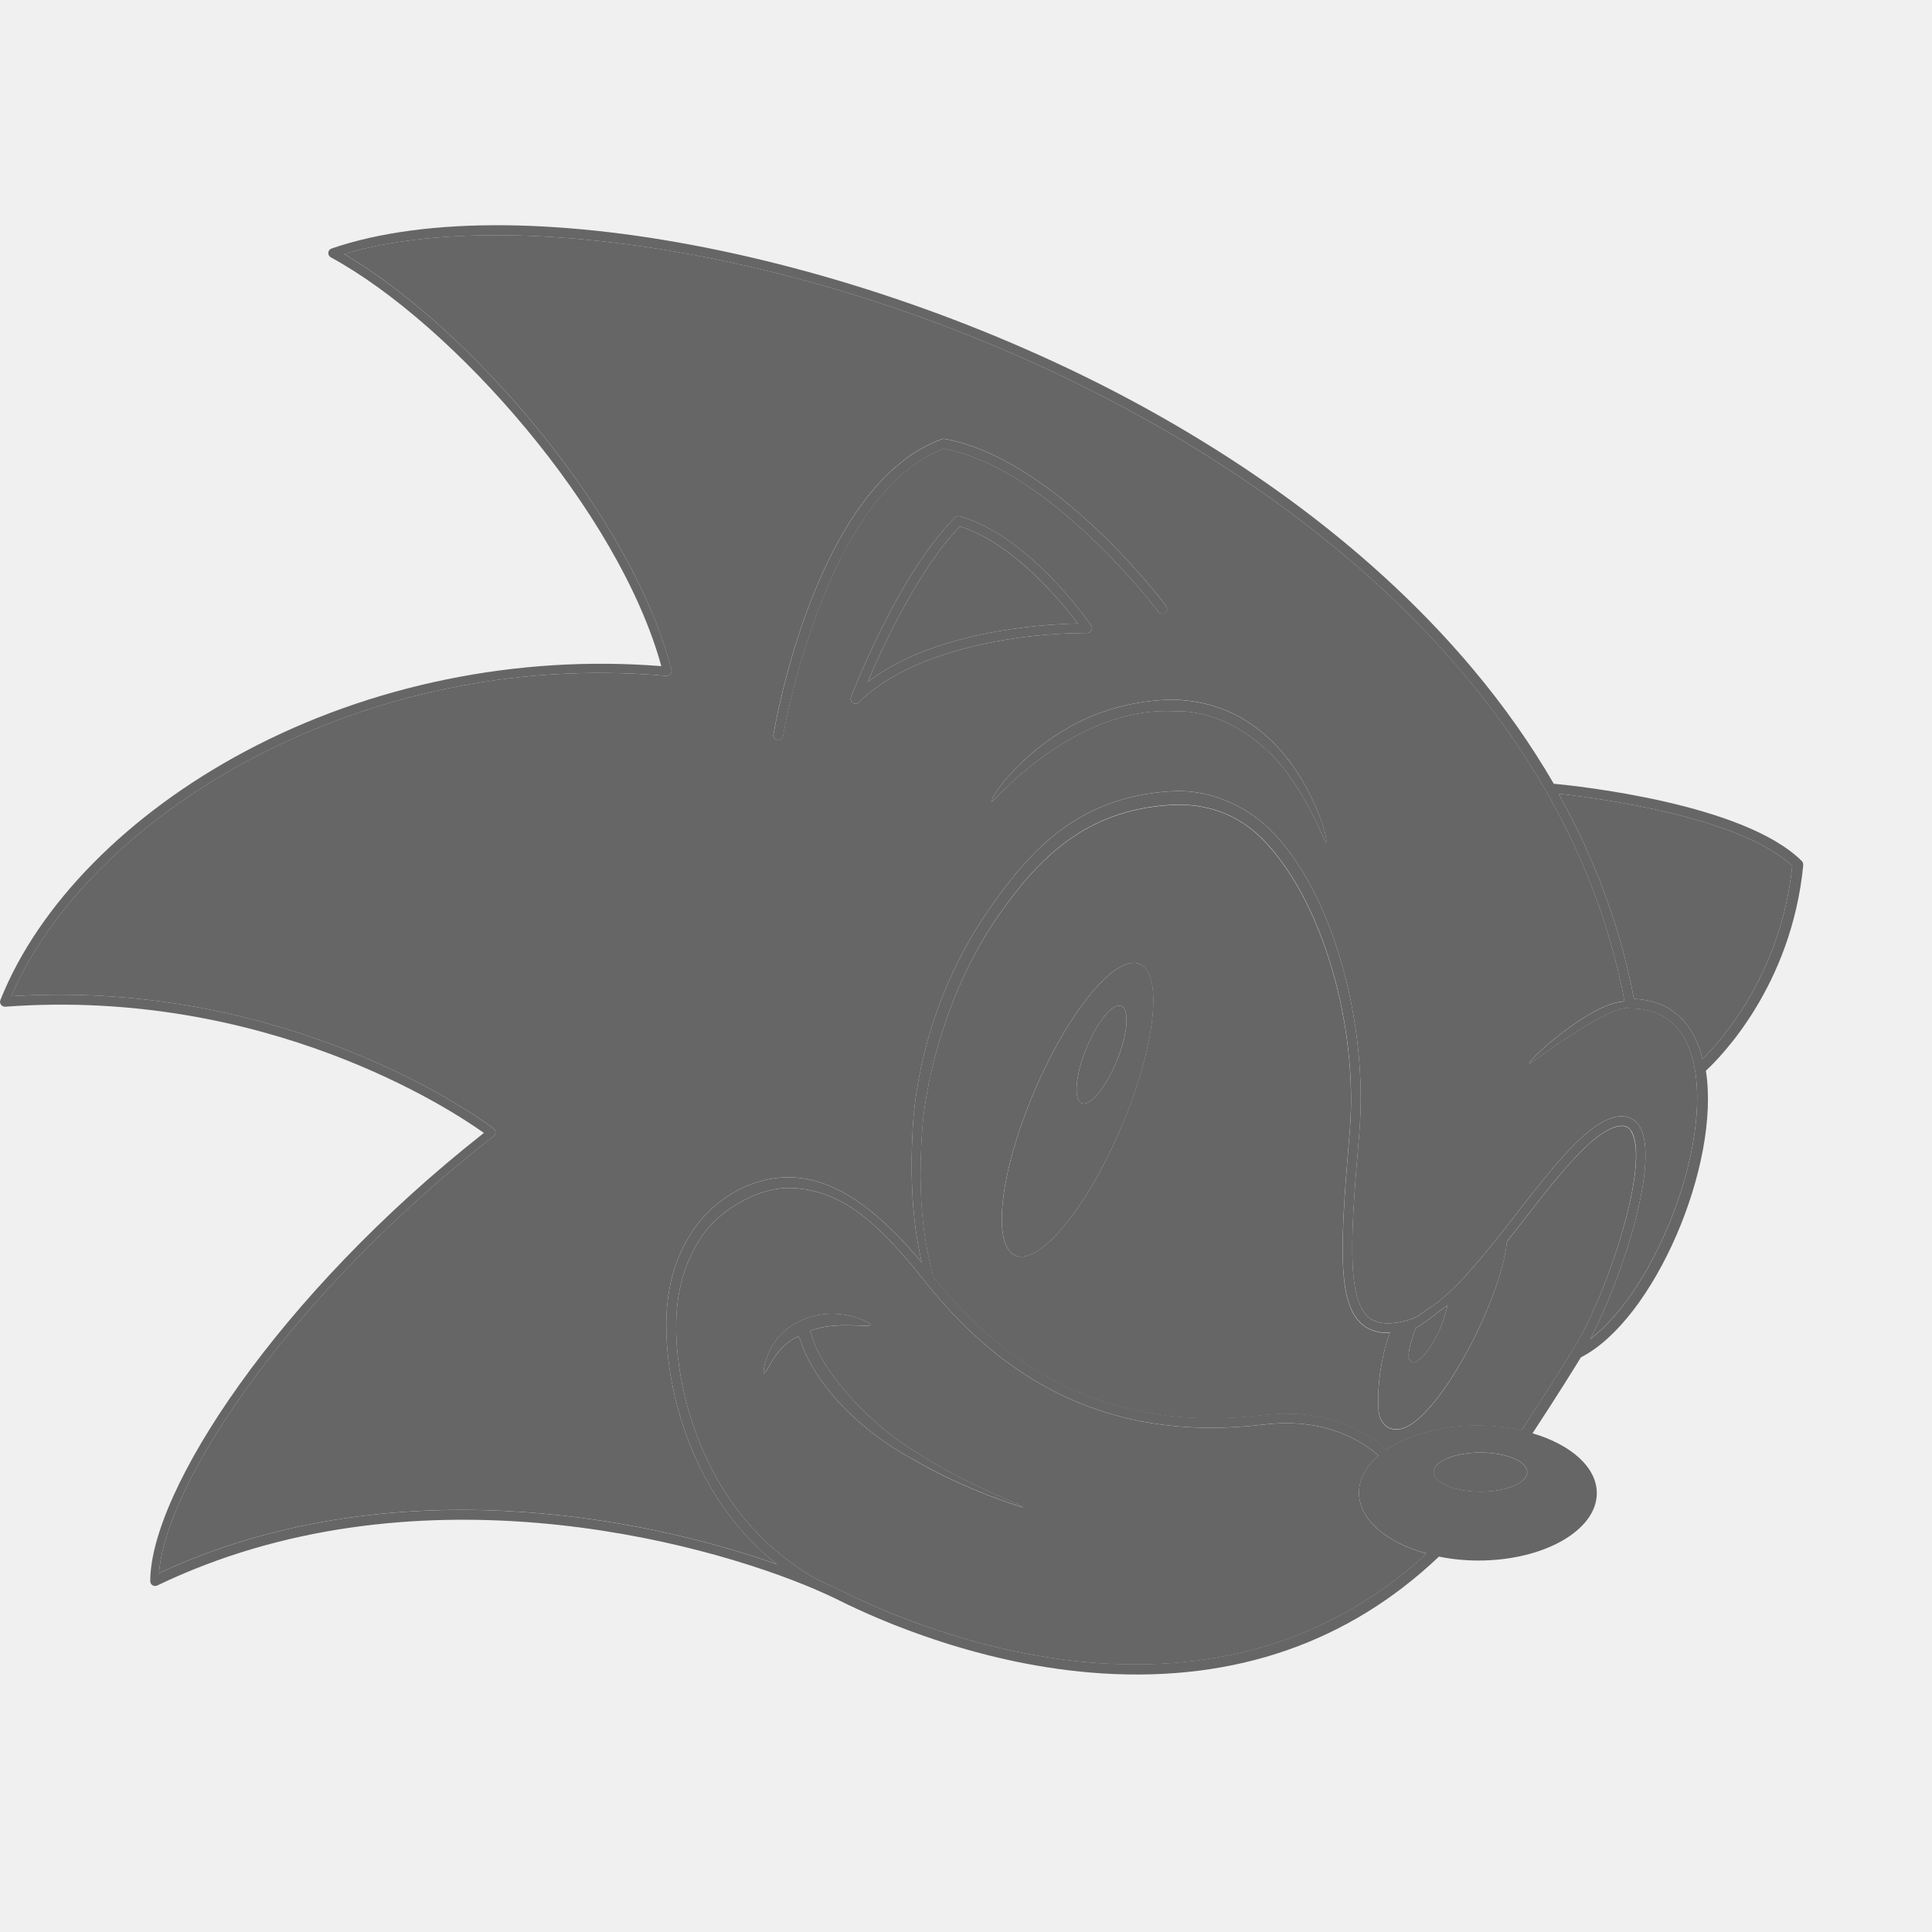
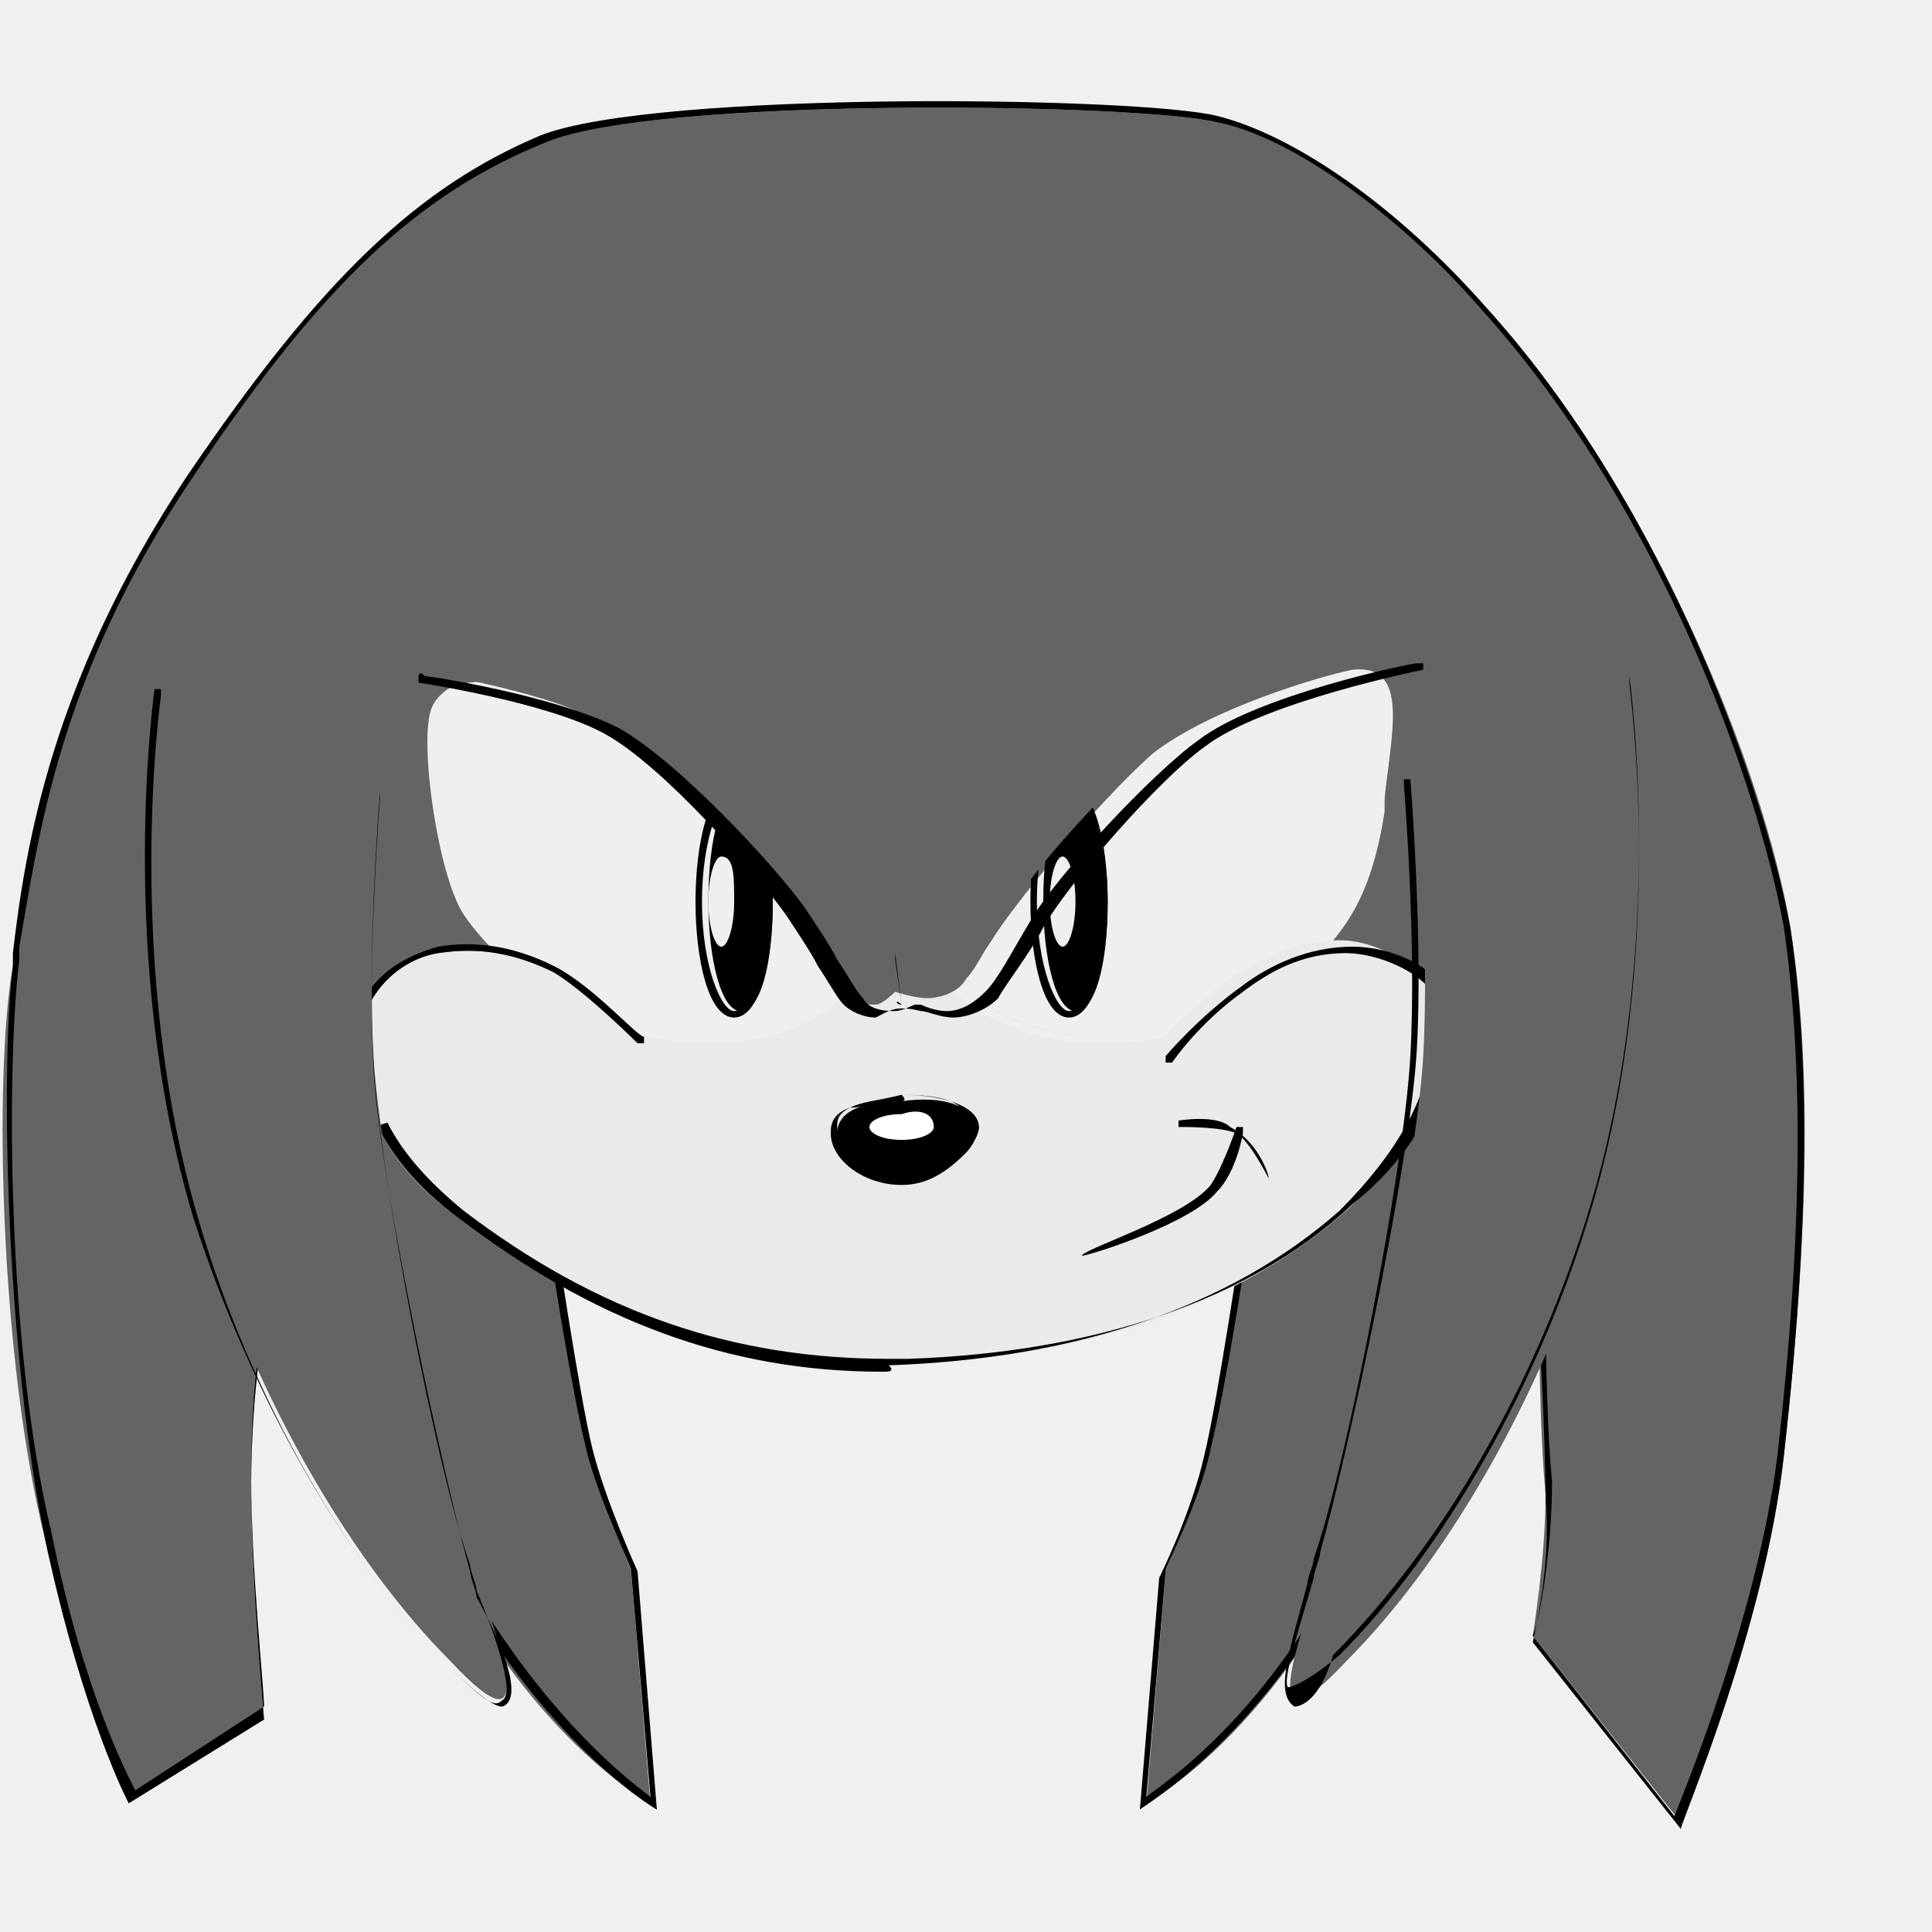
- <svg xmlns="http://www.w3.org/2000/svg" version="1.0" width="30" height="30" id="svg2">
-   <defs id="defs4" />
-   <path d="m 24.201,12.325 c 0.569,1.019 0.962,2.084 1.171,3.186 0.554,0.022 0.921,0.344 1.065,0.935 0.299,-0.296 1.22,-1.332 1.393,-2.998 -0.809,-0.769 -3.044,-1.059 -3.629,-1.123 l 0,0 z" style="fill:#666666" id="path6" />
-   <path d="m 20.592,13.082 c -0.026,0.009 -0.163,-0.446 -0.534,-0.978 -0.348,-0.54 -1.059,-1.085 -1.814,-1.059 -1.587,-0.09 -2.85,1.444 -2.838,1.4 -0.025,-0.015 0.089,-0.252 0.484,-0.63 0.386,-0.355 1.119,-0.927 2.318,-0.952 1.255,0.027 1.848,0.939 2.098,1.405 0.267,0.516 0.305,0.809 0.285,0.813 z m -7.255,-2.176 c -0.025,0.025 -0.064,0.029 -0.094,0.01 -0.03,-0.019 -0.042,-0.056 -0.029,-0.089 0.029,-0.078 0.732,-1.907 1.616,-2.791 0.019,-0.019 0.047,-0.027 0.073,-0.019 1.08,0.304 2.002,1.639 2.04,1.695 0.016,0.023 0.018,0.053 0.005,0.077 -0.013,0.025 -0.039,0.04 -0.066,0.04 -1.138,0 -2.75,0.282 -3.545,1.077 z m -1.179,0.525 c -0.007,0.041 -0.045,0.069 -0.086,0.062 -0.041,-0.006 -0.069,-0.045 -0.062,-0.086 0.026,-0.158 0.663,-3.882 2.613,-4.589 0.012,-0.005 0.026,-0.006 0.039,-0.004 1.708,0.302 3.375,2.5 3.445,2.594 0.025,0.033 0.018,0.08 -0.015,0.105 -0.033,0.025 -0.08,0.018 -0.105,-0.015 l 0,9.34e-5 c -0.017,-0.022 -1.687,-2.226 -3.331,-2.532 -1.854,0.695 -2.492,4.427 -2.499,4.465 z m 13.152,4.227 c -0.018,0 -0.035,-0.006 -0.048,-0.017 -0.008,0.005 -0.016,0.008 -0.025,0.012 -0.364,0.029 -1.481,0.863 -1.487,0.869 -0.057,-0.045 0.943,-0.937 1.446,-0.971 0.012,-0.003 0.02,-0.003 0.03,-0.004 -0.34,-1.802 -1.176,-3.506 -2.484,-5.065 C 21.563,9.078 20.028,7.817 18.182,6.737 13.426,3.953 7.987,3.146 5.343,3.944 7.284,5.078 9.819,8.01 10.425,10.402 c 0.006,0.024 0,0.049 -0.016,0.067 -0.016,0.018 -0.039,0.028 -0.064,0.026 -4.824,-0.432 -8.997,2.226 -10.171,4.974 4.44,-0.28 7.461,2.031 7.491,2.055 0.018,0.014 0.029,0.036 0.029,0.059 0,0.024 -0.01,0.045 -0.029,0.059 -3.123,2.433 -5.089,5.363 -5.196,6.785 3.552,-1.653 7.501,-0.88 9.596,-0.137 -1.242,-0.985 -1.58,-2.416 -1.669,-3.043 -0.139,-0.968 0.017,-1.63 0.367,-2.147 0.34,-0.502 0.944,-0.853 1.567,-0.817 0.614,0.036 1.247,0.438 1.983,1.32 -0.109,-0.469 -0.197,-1.119 -0.138,-2.12 0.051,-0.872 0.356,-2.171 1.177,-3.355 0.654,-0.942 1.399,-1.76 2.85,-1.843 0.542,-0.031 1.112,0.195 1.521,0.598 0.963,0.948 1.527,2.997 1.384,4.707 -0.124,1.485 -0.214,2.559 0.143,2.862 0.124,0.105 0.312,0.124 0.577,0.057 0.062,-0.016 0.125,-0.041 0.19,-0.074 0.033,-0.025 0.084,-0.06 0.164,-0.115 0.046,-0.031 0.098,-0.066 0.151,-0.104 0.085,-0.071 0.18,-0.156 0.288,-0.262 0.004,-0.004 0.007,-0.006 0.011,-0.01 0.305,-0.314 0.62,-0.717 0.929,-1.114 0.562,-0.721 1.092,-1.402 1.537,-1.488 0.192,-0.037 0.298,0.052 0.352,0.132 0.344,0.506 -0.248,2.354 -0.757,3.317 1.015,-0.763 1.898,-3.027 1.605,-4.291 -0.13,-0.559 -0.461,-0.842 -0.987,-0.842 l 0,0 z" style="fill:#666666" id="path8" />
-   <path d="m 14.189,22.667 c -0.839,-0.449 -1.475,-1.125 -1.717,-1.733 -0.022,-0.055 -0.042,-0.142 -0.075,-0.183 -0.376,0.167 -0.479,0.575 -0.525,0.561 -0.042,0.123 -0.025,-0.552 0.575,-0.811 0.6,-0.259 1.092,0.062 1.073,0.069 -0.01,0.057 -0.554,-0.066 -0.943,0.099 0.014,0.03 0.028,0.066 0.041,0.109 0.105,0.41 0.782,1.285 1.628,1.783 0.816,0.536 1.655,0.808 1.639,0.845 7.99e-4,0.005 -0.876,-0.257 -1.696,-0.738 z m 6.913,0.512 c 0,-0.212 0.112,-0.409 0.303,-0.575 -0.248,-0.222 -0.821,-0.598 -1.782,-0.483 -2.155,0.257 -3.877,-0.472 -5.264,-2.227 -0.774,-0.978 -1.319,-1.403 -2.044,-1.445 -0.563,-0.032 -1.159,0.375 -1.399,0.722 -0.349,0.504 -0.502,1.131 -0.37,2.054 0.099,0.693 0.51,2.399 2.173,3.318 0.137,0.059 0.26,0.116 0.366,0.169 0.594,0.297 2.176,1.001 4.027,1.117 1.987,0.124 3.681,-0.451 5.04,-1.705 -0.62,-0.168 -1.05,-0.527 -1.05,-0.944 l 0,0 z" style="fill:#666666" id="path10" />
-   <path d="M 14.905,8.174 C 14.263,8.837 13.707,10.039 13.473,10.59 14.491,9.806 16.145,9.695 16.736,9.681 16.49,9.355 15.736,8.432 14.905,8.174 l 0,0 z" style="fill:#666666" id="path12" />
-   <path d="m 22.988,22.556 c -0.401,0 -0.727,0.136 -0.727,0.304 0,0.168 0.325,0.303 0.727,0.303 0.401,0 0.726,-0.136 0.726,-0.303 0,-0.168 -0.325,-0.304 -0.726,-0.304 l 0,0 z" style="fill:#666666" id="path14" />
-   <path d="m 17.404,17.519 c -0.533,1.25 -1.266,2.135 -1.638,1.977 -0.371,-0.158 -0.239,-1.3 0.294,-2.55 0.533,-1.25 1.267,-2.135 1.637,-1.977 0.371,0.158 0.24,1.3 -0.294,2.55 z m 7.921,0.041 c -0.028,-0.041 -0.079,-0.093 -0.201,-0.069 -0.389,0.075 -0.926,0.765 -1.446,1.433 -0.093,0.119 -0.185,0.238 -0.279,0.356 0,9.34e-4 -3.99e-4,0.003 -7.98e-4,0.005 -0.091,0.915 -1.073,2.788 -1.653,2.906 -0.178,0.036 -0.326,-0.073 -0.342,-0.309 -0.025,-0.388 0.063,-0.894 0.18,-1.184 -0.178,0.006 -0.321,-0.037 -0.431,-0.13 -0.397,-0.338 -0.34,-1.257 -0.195,-2.989 0.14,-1.671 -0.441,-3.649 -1.376,-4.569 -0.376,-0.37 -0.858,-0.542 -1.409,-0.508 -1.326,0.08 -2.062,0.841 -2.688,1.745 -0.784,1.132 -1.102,2.512 -1.16,3.239 -0.119,1.5 0.143,2.16 0.163,2.335 1.351,1.699 3.024,2.404 5.116,2.155 1.053,-0.125 1.665,0.295 1.923,0.538 0.337,-0.23 0.844,-0.377 1.412,-0.377 0.242,0 0.474,0.027 0.686,0.076 0.429,-0.65 0.781,-1.222 0.788,-1.234 3e-4,0 3e-4,0 3e-4,-4.01e-4 4e-4,0 0,-4.02e-4 0,-4.02e-4 0.546,-0.86 1.227,-2.95 0.911,-3.415 l 0,0 z" style="fill:#666666" id="path16" />
-   <path d="m 17.412,15.621 c -0.131,-0.053 -0.374,0.241 -0.544,0.658 -0.169,0.417 -0.201,0.798 -0.07,0.851 0.131,0.053 0.374,-0.241 0.544,-0.658 0.169,-0.417 0.201,-0.798 0.069,-0.851 l 0,0 z" style="fill:#666666" id="path18" />
-   <path d="m 22.363,20.629 c 0.054,-0.125 0.089,-0.249 0.114,-0.362 -0.044,0.032 -0.087,0.064 -0.129,0.094 -0.062,0.052 -0.124,0.101 -0.185,0.143 -0.068,0.051 -0.13,0.092 -0.185,0.125 -0.132,0.389 -0.136,0.505 -0.028,0.529 0.051,0.011 0.25,-0.15 0.413,-0.529 l 0,0 z" style="fill:#666666" id="path20" />
-   <path d="m 13.473,10.59 c 0.234,-0.551 0.79,-1.753 1.432,-2.416 0.832,0.257 1.585,1.181 1.831,1.507 -0.59,0.014 -2.244,0.125 -3.263,0.909 z m 3.475,-0.801 c 0.013,-0.025 0.011,-0.054 -0.005,-0.077 -0.039,-0.057 -0.96,-1.392 -2.04,-1.695 -0.026,-0.007 -0.054,-1.027e-4 -0.073,0.019 -0.884,0.884 -1.587,2.714 -1.616,2.791 -0.013,0.033 -4e-4,0.07 0.029,0.089 0.03,0.019 0.069,0.015 0.094,-0.01 0.795,-0.795 2.406,-1.077 3.545,-1.077 0.028,0 0.053,-0.015 0.066,-0.04 l 0,0 z" style="fill:#666666" id="path22" />
-   <path d="m 17.342,16.472 c -0.17,0.417 -0.413,0.711 -0.544,0.658 -0.131,-0.053 -0.1,-0.435 0.07,-0.851 0.17,-0.417 0.413,-0.711 0.544,-0.658 0.131,0.053 0.1,0.434 -0.069,0.851 z m 0.356,-1.503 c -0.37,-0.158 -1.104,0.727 -1.637,1.977 -0.533,1.25 -0.665,2.392 -0.294,2.55 0.371,0.159 1.104,-0.727 1.638,-1.977 0.533,-1.25 0.665,-2.392 0.294,-2.55 l 0,0 z" style="fill:#666666" id="path24" />
-   <path d="m 14.657,6.968 c 1.644,0.306 3.314,2.51 3.331,2.532 l 0,-9.33e-5 c 0.025,0.033 0.072,0.04 0.105,0.015 0.033,-0.025 0.04,-0.072 0.015,-0.105 -0.07,-0.094 -1.736,-2.292 -3.445,-2.594 -0.013,-0.003 -0.026,-9.334e-4 -0.039,0.004 -1.951,0.706 -2.587,4.431 -2.613,4.589 -0.007,0.041 0.021,0.079 0.062,0.086 0.041,0.006 0.079,-0.021 0.086,-0.062 0.007,-0.038 0.645,-3.77 2.499,-4.465 l 0,0 z" style="fill:#666666" id="path26" />
-   <path d="m 18.208,10.864 c -1.199,0.025 -1.932,0.597 -2.318,0.952 -0.395,0.377 -0.509,0.614 -0.484,0.63 -0.011,0.043 1.252,-1.49 2.838,-1.4 0.754,-0.027 1.466,0.519 1.814,1.059 0.371,0.533 0.508,0.988 0.534,0.978 0.02,-0.005 -0.018,-0.297 -0.285,-0.813 -0.251,-0.466 -0.844,-1.378 -2.098,-1.405 l 0,0 z" style="fill:#666666" id="path28" />
-   <path d="m 14.246,22.56 c -0.846,-0.498 -1.523,-1.373 -1.628,-1.783 -0.013,-0.043 -0.027,-0.079 -0.041,-0.109 0.388,-0.165 0.933,-0.043 0.943,-0.099 0.019,-0.006 -0.473,-0.328 -1.073,-0.069 -0.6,0.258 -0.617,0.933 -0.575,0.811 0.045,0.014 0.148,-0.394 0.525,-0.561 0.034,0.042 0.053,0.128 0.075,0.183 0.242,0.608 0.878,1.284 1.717,1.733 0.82,0.481 1.697,0.743 1.696,0.738 0.016,-0.037 -0.823,-0.309 -1.639,-0.845 l 0,0 z" style="fill:#666666" id="path30" />
-   <path d="m 26.437,16.446 c -0.144,-0.591 -0.511,-0.912 -1.065,-0.935 -0.209,-1.102 -0.602,-2.168 -1.171,-3.186 0.585,0.064 2.82,0.354 3.629,1.123 -0.173,1.666 -1.094,2.702 -1.393,2.998 z m -1.745,4.346 c 0.509,-0.963 1.101,-2.811 0.757,-3.317 -0.055,-0.081 -0.161,-0.169 -0.352,-0.132 -0.444,0.085 -0.975,0.767 -1.537,1.488 -0.309,0.397 -0.624,0.8 -0.929,1.114 -0.004,0.004 -0.007,0.006 -0.011,0.01 -0.108,0.105 -0.203,0.19 -0.288,0.262 -0.054,0.038 -0.106,0.073 -0.151,0.104 -0.08,0.055 -0.13,0.089 -0.164,0.115 -0.064,0.033 -0.128,0.058 -0.19,0.074 -0.265,0.066 -0.454,0.048 -0.577,-0.057 -0.356,-0.304 -0.267,-1.377 -0.143,-2.862 0.143,-1.71 -0.42,-3.759 -1.384,-4.707 -0.409,-0.403 -0.98,-0.629 -1.521,-0.598 -1.45,0.083 -2.196,0.901 -2.85,1.843 -0.821,1.184 -1.127,2.482 -1.177,3.355 -0.059,1.001 0.029,1.651 0.138,2.12 -0.736,-0.881 -1.369,-1.284 -1.983,-1.32 -0.623,-0.036 -1.227,0.315 -1.567,0.817 -0.35,0.517 -0.505,1.18 -0.367,2.147 0.09,0.627 0.427,2.058 1.669,3.043 -2.095,-0.743 -6.044,-1.516 -9.596,0.137 0.107,-1.421 2.073,-4.352 5.196,-6.785 0.018,-0.014 0.029,-0.036 0.029,-0.059 0,-0.023 -0.01,-0.045 -0.029,-0.059 C 7.636,17.5 4.616,15.189 0.175,15.469 1.349,12.722 5.522,10.063 10.346,10.495 c 0.024,0.002 0.048,-0.007 0.064,-0.026 0.016,-0.018 0.021,-0.043 0.016,-0.067 C 9.819,8.011 7.284,5.078 5.343,3.945 7.987,3.146 13.426,3.954 18.182,6.737 c 1.847,1.081 3.381,2.342 4.56,3.747 1.309,1.56 2.144,3.264 2.484,5.065 -0.01,7e-4 -0.018,9.33e-4 -0.03,0.004 -0.503,0.034 -1.503,0.925 -1.446,0.971 0.006,-0.006 1.123,-0.84 1.487,-0.869 0.009,-0.003 0.017,-0.007 0.025,-0.012 0.013,0.011 0.03,0.017 0.048,0.017 0.525,0 0.857,0.283 0.987,0.842 0.293,1.264 -0.59,3.528 -1.605,4.291 z m -2.714,-0.164 c 0.055,-0.033 0.116,-0.074 0.185,-0.125 0.062,-0.043 0.123,-0.091 0.185,-0.143 0.042,-0.03 0.085,-0.061 0.129,-0.094 -0.025,0.114 -0.06,0.238 -0.114,0.362 -0.164,0.379 -0.362,0.54 -0.413,0.529 -0.108,-0.024 -0.105,-0.14 0.028,-0.529 z m 2.436,0.346 c 0,0 4e-4,4.01e-4 0,4.01e-4 0,4.02e-4 0,4.02e-4 -3e-4,4.02e-4 -0.007,0.012 -0.359,0.584 -0.788,1.234 -0.212,-0.049 -0.443,-0.076 -0.686,-0.076 -0.568,0 -1.075,0.147 -1.412,0.377 -0.258,-0.243 -0.869,-0.663 -1.923,-0.538 -2.092,0.249 -3.765,-0.456 -5.116,-2.155 -0.021,-0.175 -0.282,-0.835 -0.163,-2.335 0.058,-0.727 0.376,-2.106 1.16,-3.239 0.625,-0.904 1.362,-1.665 2.688,-1.745 0.55,-0.033 1.032,0.139 1.409,0.508 0.935,0.92 1.516,2.899 1.376,4.569 -0.145,1.732 -0.202,2.651 0.195,2.989 0.11,0.094 0.253,0.136 0.431,0.13 -0.117,0.29 -0.205,0.796 -0.18,1.184 0.015,0.236 0.164,0.345 0.342,0.309 0.579,-0.119 1.562,-1.992 1.653,-2.906 3.99e-4,-0.002 7.98e-4,-0.003 7.98e-4,-0.005 0.093,-0.118 0.186,-0.237 0.279,-0.356 0.52,-0.668 1.058,-1.358 1.446,-1.433 0.122,-0.024 0.173,0.028 0.201,0.069 0.316,0.465 -0.365,2.555 -0.911,3.415 z m -1.425,2.188 c -0.401,0 -0.727,-0.136 -0.727,-0.303 0,-0.168 0.325,-0.304 0.727,-0.304 0.401,0 0.726,0.136 0.726,0.304 0,0.168 -0.325,0.303 -0.726,0.303 z m -5.877,2.666 c -1.85,-0.116 -3.433,-0.819 -4.027,-1.117 -0.106,-0.053 -0.229,-0.11 -0.366,-0.169 -1.663,-0.919 -2.074,-2.625 -2.173,-3.318 -0.132,-0.923 0.021,-1.55 0.37,-2.054 0.24,-0.347 0.837,-0.754 1.399,-0.722 0.725,0.042 1.27,0.467 2.044,1.445 1.388,1.755 3.11,2.484 5.264,2.227 0.962,-0.115 1.534,0.261 1.782,0.483 -0.191,0.165 -0.303,0.362 -0.303,0.575 0,0.417 0.429,0.776 1.05,0.944 -1.359,1.255 -3.053,1.829 -5.04,1.705 z m 10.888,-12.397 c 0.002,-0.022 -0.006,-0.044 -0.021,-0.06 -0.896,-0.896 -3.499,-1.168 -3.852,-1.201 -0.354,-0.61 -0.771,-1.204 -1.253,-1.778 C 21.683,8.974 20.136,7.702 18.274,6.613 13.893,4.048 8.127,2.838 5.148,3.859 c -0.028,0.01 -0.048,0.035 -0.05,0.065 -0.002,0.03 0.013,0.058 0.039,0.072 1.904,1.035 4.474,3.949 5.132,6.348 -2.227,-0.179 -4.516,0.287 -6.456,1.32 -1.829,0.973 -3.217,2.382 -3.807,3.865 -0.01,0.024 -0.006,0.051 0.009,0.072 0.016,0.021 0.04,0.032 0.066,0.031 4.057,-0.299 6.936,1.605 7.433,1.96 -3.202,2.518 -5.181,5.565 -5.181,6.96 0,0.026 0.013,0.05 0.035,0.064 0.022,0.014 0.049,0.015 0.073,0.004 3.938,-1.895 8.406,-0.718 10.228,0.064 0.003,0.002 0.006,0.004 0.009,0.005 0.004,0.002 0.009,0.003 0.013,0.005 0.128,0.055 0.244,0.109 0.344,0.159 0.603,0.301 2.207,1.015 4.085,1.132 2.066,0.129 3.822,-0.483 5.224,-1.814 0.192,0.039 0.398,0.061 0.613,0.061 1.015,0 1.838,-0.469 1.838,-1.046 0,-0.406 -0.406,-0.756 -0.998,-0.93 0.377,-0.572 0.687,-1.074 0.751,-1.179 1.136,-0.579 2.171,-2.99 1.941,-4.451 0.204,-0.188 1.329,-1.302 1.512,-3.194 l 0,0 z" style="fill:#666666" id="path32" />
+ <svg xmlns="http://www.w3.org/2000/svg" version="1.1" baseProfile="tiny" id="svg2" x="0px" y="0px" viewBox="-290 382 30 30" xml:space="preserve">
+   <g>
+     <g id="path693_1_">
+       <path fill="#646464" d="M-281.5,401c0,0,0.4,2.7,0.6,3.5c0.3,0.8,0.7,1.9,0.7,1.9l0.3,3.6c0,0-2.1-1.1-3.6-4.6c-1.6-3.5-2-7-2-7    L-281.5,401z" />
+       <path d="M-279.8,410.1C-279.8,410.1-279.8,410.1-279.8,410.1c0,0-2.1-1.2-3.7-4.7c-1.6-3.5-2-6.9-2-7c0,0,0,0,0,0c0,0,0,0,0.1,0    l4,2.6c0,0,0,0,0,0c0,0,0.4,2.7,0.6,3.5c0.2,0.8,0.7,1.9,0.7,1.9c0,0,0,0,0,0L-279.8,410.1C-279.7,410-279.7,410-279.8,410.1    C-279.8,410.1-279.8,410.1-279.8,410.1z M-285.4,398.5c0.1,0.6,0.6,3.7,2,6.8c1.4,3,3.1,4.3,3.5,4.6l-0.3-3.5    c0-0.1-0.5-1.1-0.7-1.9c-0.2-0.8-0.6-3.2-0.6-3.5L-285.4,398.5z" />
+     </g>
+     <g id="path695_1_">
+       <path fill="#646464" d="M-270.6,401c0,0-0.4,2.7-0.6,3.5c-0.3,0.8-0.7,1.9-0.7,1.9l-0.3,3.6c0,0,2.1-1.1,3.6-4.6c1.6-3.5,2-7,2-7    L-270.6,401z" />
+       <path d="M-272.3,410.1C-272.3,410.1-272.3,410.1-272.3,410.1C-272.3,410-272.3,410-272.3,410.1l0.3-3.6c0,0,0,0,0,0    c0,0,0.5-1,0.7-1.9c0.2-0.8,0.6-3.5,0.6-3.5c0,0,0,0,0,0l4-2.6c0,0,0,0,0.1,0c0,0,0,0,0,0c0,0-0.5,3.5-2,7    C-270.2,408.9-272.2,410-272.3,410.1C-272.3,410.1-272.3,410.1-272.3,410.1z M-271.9,406.4l-0.3,3.5c0.4-0.3,2.2-1.5,3.5-4.6    c1.4-3.1,1.9-6.2,2-6.8l-3.9,2.5c0,0.3-0.4,2.7-0.6,3.5C-271.4,405.4-271.9,406.3-271.9,406.4z" />
+     </g>
+     <g id="path730_1_">
+       <path fill="#646464" d="M-284.1,397.6l16.2-0.1l1.8,5c0,0,0,1.7,0.1,2.7c0,1-0.2,2.2-0.2,2.2l2.3,2.9c0,0,1.3-3,1.6-5.7    c0.3-2.7,0.5-5.7,0.1-8.2c-0.4-2.4-2.1-6.7-4.7-9.6c-1.4-1.5-3-2.7-4.2-2.9c-1.2-0.3-8.6-0.4-10.5,0.3c-1.8,0.7-3.3,2-5.5,5.2    c-2.2,3.3-2.5,5.9-2.7,7.6c-0.3,1.7-0.2,6.1,0.5,8.9c0.6,2.8,1.3,4.1,1.3,4.1l2.1-1.3c0,0-0.2-2.1-0.2-3.6c0-1.6,0.2-2.5,0.2-2.5    L-284.1,397.6z" />
+       <path d="M-263.9,410.4C-264,410.4-264,410.4-263.9,410.4l-2.3-2.9c0,0,0,0,0,0c0,0,0.3-1.2,0.2-2.2c0-1-0.1-2.6-0.1-2.7l-1.8-5    l-16.1,0.1l-1.9,4.9c0,0-0.2,1-0.2,2.5c0,1.5,0.2,3.6,0.2,3.6c0,0,0,0,0,0l-2.1,1.3c0,0,0,0,0,0s0,0,0,0c0,0-0.7-1.3-1.3-4.1    c-0.6-2.9-0.7-7.3-0.5-8.9l0-0.2c0.2-1.7,0.6-4.2,2.7-7.4c2.1-3.1,3.6-4.5,5.5-5.3c1.8-0.7,9.3-0.6,10.5-0.3    c1.2,0.3,2.8,1.4,4.2,3c2.8,3.1,4.3,7.5,4.7,9.6c0.3,2,0.3,4.7-0.1,8.2C-262.6,407.3-263.9,410.3-263.9,410.4    C-263.9,410.4-263.9,410.4-263.9,410.4C-263.9,410.4-263.9,410.4-263.9,410.4z M-266.2,407.4l2.2,2.8c0.2-0.5,1.3-3.2,1.6-5.6    c0.4-3.5,0.4-6.1,0.1-8.2c-0.4-2.2-1.9-6.5-4.7-9.6c-1.3-1.5-3-2.7-4.1-2.9c-1.2-0.3-8.7-0.4-10.4,0.3c-2,0.8-3.5,2.2-5.5,5.2    c-2.1,3.1-2.4,5.6-2.7,7.3l0,0.2c-0.2,1.6-0.2,6,0.5,8.9c0.5,2.5,1.2,3.8,1.3,4l2-1.3c0-0.3-0.2-2.1-0.2-3.6    c0-1.5,0.2-2.5,0.2-2.5l1.9-5c0,0,0,0,0,0l16.2-0.1l0,0c0,0,0,0,0,0l1.8,5c0,0,0,0,0,0c0,0,0,1.7,0.1,2.7    C-265.9,406.1-266.1,407.2-266.2,407.4z" />
+     </g>
+     <g id="Group_69_1_">
+       <g id="path772_1_">
+         <path fill="#EAEAEA" d="M-283.1,396.9c-0.6,0.1-1.1,0.5-1.2,1.1c-0.1,0.7-0.1,1.8,1.4,2.9c1.7,1.3,3.9,2.4,6.8,2.3     c2.9-0.1,5.3-0.9,7-2.4c1.7-1.5,1.8-3.2,0.9-3.7c-0.9-0.5-2.1-0.2-2.5,0.1c-0.4,0.3-0.8,0.5-0.8,0.5l-4.6-0.7l-4.4,0.7     c0,0-0.7-0.4-1-0.6C-282,396.8-282.5,396.8-283.1,396.9z" />
+         <path d="M-276.3,403.3c-2.4,0-4.5-0.8-6.6-2.4c-1.2-0.9-1.6-1.9-1.5-3c0.1-0.5,0.6-1,1.2-1.1l0,0c0.6-0.1,1.1,0,1.5,0.2     c0.3,0.2,0.9,0.5,1,0.6l4.4-0.7c0,0,0,0,0,0l4.6,0.7c0.1-0.1,0.4-0.3,0.8-0.5c0.4-0.3,1.6-0.6,2.5-0.1c0.3,0.2,0.5,0.6,0.6,1     c0.1,0.9-0.5,1.9-1.4,2.8c-1.7,1.5-4.1,2.3-7,2.4C-276.1,403.3-276.2,403.3-276.3,403.3z M-282.5,396.9c-0.2,0-0.3,0-0.5,0l0,0     c-0.6,0.1-1.1,0.5-1.2,1c-0.2,1.1,0.3,2,1.4,2.9c2.1,1.6,4.2,2.3,6.6,2.3c0.1,0,0.2,0,0.3,0c2.9-0.1,5.3-0.9,6.9-2.4     c1-0.8,1.5-1.8,1.4-2.7c0-0.4-0.2-0.8-0.5-1c-0.9-0.5-2-0.2-2.4,0.1c-0.4,0.3-0.8,0.5-0.8,0.5c0,0,0,0,0,0l-4.6-0.7l-4.4,0.7     c0,0,0,0,0,0c0,0-0.7-0.4-1-0.6C-281.9,396.9-282.2,396.9-282.5,396.9z" />
+       </g>
+       <g id="path774_1_">
+         <path fill="#EFEFEF" d="M-276.9,397.3c0,0-0.5,0.8-2.1,0.8c-1.6,0-3.1-1.1-3.7-2c-0.4-0.6-0.7-2.7-0.5-3.2     c0.1-0.4,0.9-0.3,0.9-0.3s1.2,0.3,1.9,0.8c0.8,0.4,2.6,2.3,2.8,2.8C-277.4,396.7-276.9,397.3-276.9,397.3z" />
+         <path fill="#EFEFEF" d="M-279,398.2C-279,398.2-279,398.2-279,398.2c-1.7,0-3.2-1.1-3.8-2c-0.4-0.6-0.7-2.7-0.5-3.2     c0.2-0.5,0.9-0.4,0.9-0.4c0,0,1.2,0.3,1.9,0.8c0.8,0.5,2.6,2.3,2.9,2.9c0.3,0.5,0.7,1.1,0.7,1.1c0,0,0,0,0,0.1     C-276.9,397.4-277.4,398.2-279,398.2z M-282.5,392.6c-0.2,0-0.6,0-0.7,0.3c-0.1,0.4,0.2,2.5,0.5,3.1c0.6,0.9,2.1,1.9,3.7,2     c0,0,0.1,0,0.1,0c1.3,0,1.9-0.6,2-0.7c-0.1-0.1-0.5-0.6-0.7-1.1c-0.3-0.5-2.1-2.4-2.8-2.8c-0.7-0.4-1.9-0.7-1.9-0.7l0,0     C-282.4,392.6-282.5,392.6-282.5,392.6z" />
+       </g>
+       <g id="path776_1_">
+         <path fill="#EFEFEF" d="M-275.1,397.3c0,0,0.8,0.8,2.3,0.8c1.5,0,2.3-0.6,3-1.2c0.8-0.6,1.1-1.2,1.3-2.5c0.1-1,0.4-2.1-0.5-2     c-0.5,0.1-2.2,0.6-3.1,1.3c-0.9,0.8-2.2,2.4-2.5,2.9C-275,397.2-275.1,397.3-275.1,397.3z" />
+         <path fill="#EFEFEF" d="M-272.9,398.2c-1.5,0-2.3-0.8-2.3-0.8c0,0,0,0,0,0c0,0,0,0,0,0l0,0c0,0,0.2-0.1,0.5-0.6     c0.3-0.5,1.6-2.1,2.5-2.9c1-0.8,2.7-1.3,3.1-1.3c0.2,0,0.4,0,0.5,0.1c0.3,0.3,0.2,0.9,0.1,1.6c0,0.1,0,0.2,0,0.3     c-0.2,1.3-0.6,1.9-1.3,2.5C-270.5,397.6-271.4,398.2-272.9,398.2z M-275.1,397.3c0.2,0.2,0.9,0.8,2.2,0.8c1.5,0,2.3-0.6,3-1.2     c0.7-0.6,1.1-1.1,1.3-2.4c0-0.1,0-0.2,0-0.3c0.1-0.6,0.2-1.3,0-1.5c-0.1-0.1-0.2-0.1-0.4-0.1c-0.4,0.1-2.1,0.5-3.1,1.3     c-0.9,0.7-2.1,2.3-2.5,2.9C-274.8,397.1-275,397.3-275.1,397.3z" />
+       </g>
+       <g id="path778_1_">
+         <path d="M-276,399.1c-0.7,0-1,0.2-1,0.5c0,0.3,0.5,0.7,1.1,0.7c0.5,0,1.1-0.5,1.1-0.8C-274.9,399.2-275.3,399-276,399.1z" />
+         <path d="M-276,400.4c-0.6,0-1.1-0.4-1.1-0.8c0-0.1,0-0.3,0.3-0.4c0.2-0.1,0.4-0.1,0.8-0.2l0,0c0.7,0,1.2,0.2,1.2,0.5     c0,0.1-0.1,0.3-0.2,0.4C-275.3,400.2-275.6,400.4-276,400.4z M-276,399.1L-276,399.1c-0.3,0-0.6,0.1-0.8,0.1     c-0.2,0.1-0.2,0.2-0.2,0.3c0,0.3,0.5,0.7,1,0.7c0.3,0,0.6-0.1,0.8-0.4c0.1-0.1,0.2-0.3,0.2-0.4c0-0.3-0.4-0.4-1-0.4     C-275.9,399.1-276,399.1-276,399.1z" />
+       </g>
+       <g id="path780_1_">
+         <path fill="#FFFFFF" d="M-275.5,399.5c0,0.1-0.2,0.2-0.5,0.2c-0.3,0-0.5-0.1-0.5-0.2s0.2-0.2,0.5-0.2     C-275.7,399.2-275.5,399.3-275.5,399.5z" />
+       </g>
+       <g id="path782_1_">
+         <path d="M-273.2,401.5C-273.2,401.5-273.2,401.5-273.2,401.5C-273.2,401.5-273.2,401.5-273.2,401.5c0-0.1,1.6-0.6,2-1.1     c0.2-0.3,0.4-0.9,0.4-0.9c0,0,0,0,0.1,0c0,0,0,0,0,0.1c0,0-0.1,0.6-0.4,0.9C-271.5,401-273.1,401.5-273.2,401.5     C-273.2,401.5-273.2,401.5-273.2,401.5z" />
+       </g>
+       <g id="path784_1_">
+         <path d="M-270.3,400.3C-270.3,400.3-270.3,400.3-270.3,400.3c0,0-0.3-0.6-0.5-0.7c-0.2-0.1-0.8-0.1-0.8-0.1c0,0-0.1,0-0.1,0     c0,0,0-0.1,0-0.1c0,0,0.6-0.1,0.8,0.1C-270.5,399.7-270.3,400.2-270.3,400.3C-270.3,400.2-270.3,400.3-270.3,400.3     C-270.3,400.3-270.3,400.3-270.3,400.3z" />
+       </g>
+       <g id="path786_1_">
+         <path d="M-278,396c0,1-0.2,1.7-0.5,1.7c-0.3,0-0.5-0.8-0.5-1.7c0-1,0.2-1.7,0.5-1.7C-278.3,394.2-278,395-278,396z" />
+         <path d="M-278.6,397.8c-0.4,0-0.6-0.9-0.6-1.8s0.2-1.8,0.6-1.8c0.4,0,0.6,0.9,0.6,1.8S-278.2,397.8-278.6,397.8z M-278.6,394.3     c-0.2,0-0.5,0.7-0.5,1.7c0,1,0.3,1.7,0.5,1.7s0.5-0.7,0.5-1.7C-278.1,395-278.3,394.3-278.6,394.3z" />
+       </g>
+       <g id="path788_1_">
+         <path d="M-272.8,396c0,1-0.2,1.7-0.5,1.7c-0.3,0-0.5-0.8-0.5-1.7c0-1,0.2-1.7,0.5-1.7C-273.1,394.2-272.8,395-272.8,396z" />
+         <path d="M-273.4,397.8c-0.4,0-0.6-0.9-0.6-1.8s0.2-1.8,0.6-1.8s0.6,0.9,0.6,1.8S-273,397.8-273.4,397.8z M-273.4,394.3     c-0.2,0-0.5,0.7-0.5,1.7c0,1,0.3,1.7,0.5,1.7s0.5-0.7,0.5-1.7C-272.9,395-273.2,394.3-273.4,394.3z" />
+       </g>
+       <g id="path790_1_">
+         <path fill="#EFEFEF" d="M-278.6,396c0,0.4-0.1,0.7-0.2,0.7c-0.1,0-0.2-0.3-0.2-0.7c0-0.4,0.1-0.7,0.2-0.7     C-278.6,395.3-278.6,395.6-278.6,396z" />
+       </g>
+       <g id="path792_1_">
+         <path fill="#EFEFEF" d="M-273.3,396c0,0.4-0.1,0.7-0.2,0.7s-0.2-0.3-0.2-0.7c0-0.4,0.1-0.7,0.2-0.7S-273.3,395.6-273.3,396z" />
+       </g>
+       <g id="path794_1_">
+         <path fill="#646464" d="M-283.6,392.4c0,0,2,0.3,2.9,0.8c0.9,0.5,2.4,2,2.9,2.8c0.5,0.8,0.8,1.3,0.9,1.4c0.2,0.2,0.4,0.2,0.5,0.2     c0.1,0,0.3-0.2,0.3-0.2s0.3,0.1,0.5,0.1c0.2,0,0.5-0.1,0.6-0.3c0.2-0.2,0.4-0.7,0.7-1.1c0.4-0.7,1.9-2.3,2.6-2.8     c0.9-0.7,3.4-1.2,3.4-1.2" />
+         <path d="M-276.4,397.8c-0.2,0-0.4-0.1-0.5-0.2c-0.1-0.1-0.2-0.3-0.4-0.6c-0.1-0.2-0.3-0.5-0.5-0.8c-0.5-0.7-1.9-2.3-2.8-2.8     c-0.9-0.5-2.9-0.8-2.9-0.8c0,0,0,0,0-0.1c0,0,0-0.1,0.1,0c0.1,0,2,0.3,3,0.8c0.9,0.5,2.4,2.1,2.9,2.8c0.2,0.3,0.4,0.6,0.5,0.8     c0.2,0.3,0.3,0.5,0.4,0.6c0.1,0.2,0.4,0.2,0.5,0.2c0.1,0,0.3-0.1,0.3-0.1c0,0,0,0,0.1,0c0,0,0.2,0.1,0.4,0.1c0,0,0,0,0,0     c0.2,0,0.4-0.1,0.6-0.3c0.2-0.2,0.4-0.6,0.7-1.1c0.4-0.7,1.9-2.3,2.6-2.8c0.9-0.7,3.3-1.2,3.4-1.2c0,0,0.1,0,0.1,0     c0,0,0,0.1,0,0.1c0,0-2.5,0.5-3.4,1.2c-0.7,0.5-2.1,2.1-2.5,2.8c-0.2,0.4-0.6,0.9-0.7,1.1c-0.2,0.2-0.5,0.3-0.7,0.3     c-0.2,0-0.4-0.1-0.5-0.1C-276.1,397.6-276.2,397.7-276.4,397.8C-276.4,397.8-276.4,397.8-276.4,397.8z" />
+       </g>
+       <g id="path796_1_">
+         <path fill="#FFFFFF" d="M-276,397.5l0-0.6" />
+         <path d="M-276,397.6C-276.1,397.6-276.1,397.5-276,397.6l-0.1-0.7c0,0,0-0.1,0-0.1c0,0,0,0,0,0c0,0,0,0,0,0L-276,397.6     C-276,397.5-276,397.6-276,397.6C-276,397.6-276,397.6-276,397.6z" />
+       </g>
+       <g id="path798_1_">
+         <path fill="#EAEAEA" d="M-284.2,399.5c0,0-0.4-0.8-0.2-1.5c0.1-0.6,0.6-1.1,1.2-1.2c0.7-0.1,1.2,0,1.8,0.3     c0.6,0.3,1.3,1.1,1.3,1.1" />
+         <path d="M-284.2,399.5C-284.2,399.5-284.2,399.5-284.2,399.5c-0.1-0.1-0.4-0.9-0.3-1.5c0.1-0.7,0.6-1.1,1.3-1.3     c0.6-0.1,1.2,0,1.8,0.3c0.6,0.3,1.3,1.1,1.4,1.1c0,0,0,0.1,0,0.1c0,0-0.1,0-0.1,0c0,0-0.8-0.8-1.3-1.1c-0.6-0.3-1.2-0.4-1.8-0.3     c-0.6,0.1-1.1,0.6-1.2,1.2C-284.5,398.6-284.1,399.5-284.2,399.5C-284.1,399.5-284.1,399.5-284.2,399.5     C-284.2,399.5-284.2,399.5-284.2,399.5z" />
+       </g>
+       <g id="path800_1_">
+         <path fill="#EAEAEA" d="M-267.6,398.8c0,0,0.1-0.9-0.1-1.4c-0.3-0.4-0.9-0.8-1.5-0.8c-0.7,0-1.2,0.3-1.7,0.6     c-0.7,0.5-1.2,1.1-1.2,1.1" />
+         <path d="M-267.6,398.9C-267.6,398.9-267.6,398.9-267.6,398.9C-267.7,398.9-267.7,398.8-267.6,398.9c0-0.1,0.1-1-0.1-1.4     c-0.2-0.4-0.9-0.7-1.4-0.7c0,0,0,0,0,0c-0.7,0-1.2,0.3-1.6,0.6c-0.7,0.5-1.1,1.1-1.1,1.1c0,0,0,0-0.1,0c0,0,0,0,0-0.1     c0,0,0.5-0.6,1.2-1.1c0.4-0.3,1-0.6,1.7-0.6c0,0,0,0,0,0c0.6,0,1.3,0.3,1.5,0.8C-267.4,397.9-267.6,398.8-267.6,398.9     C-267.6,398.8-267.6,398.9-267.6,398.9z" />
+       </g>
+     </g>
+     <g id="Group_70_1_">
+       <g id="path803_1_">
+         <path fill="#646464" d="M-284.1,394.2c0,0-0.2,2.4-0.1,4.2c0.1,1.8,1.1,6.4,1.5,7.8c0.5,1.4,1.1,3.1-0.3,1.6     c-1.5-1.5-3-4-3.9-6.9c-1.3-4.1-0.6-8.2-0.6-8.2" />
+         <path d="M-282.2,408.5c-0.1,0-0.3-0.1-0.8-0.6c-1.6-1.6-3.1-4.2-4-7c-1.2-4-0.6-8.2-0.6-8.2c0,0,0,0,0.1,0c0,0,0,0,0,0.1     c0,0-0.6,4.2,0.6,8.2c0.8,2.7,2.3,5.3,3.9,6.9c0.6,0.6,0.7,0.6,0.8,0.5c0.2-0.1-0.1-1-0.4-1.7c0-0.1-0.1-0.3-0.1-0.4     c-0.5-1.4-1.4-6-1.5-7.8c-0.1-1.8,0.1-4.2,0.1-4.2c0,0,0,0,0,0c0,0,0,0,0,0c0,0,0,0,0,0.1c0,0-0.2,2.5-0.1,4.2     c0.1,1.8,1.1,6.4,1.5,7.8c0,0.1,0.1,0.3,0.1,0.4C-282.1,407.7-281.9,408.4-282.2,408.5C-282.2,408.5-282.2,408.5-282.2,408.5z" />
+       </g>
+       <g id="path805_1_">
+         <path fill="#646464" d="M-268,394.2c0,0,0.2,2.4,0.1,4.2c-0.1,1.8-1.1,6.4-1.5,7.8c-0.5,1.4-1.1,3.1,0.3,1.6c1.5-1.5,3-4,3.9-6.9     c1.3-4.1,0.6-8.2,0.6-8.2" />
+         <path d="M-269.9,408.5C-269.9,408.5-269.9,408.5-269.9,408.5c-0.3-0.2-0.1-0.8,0.2-1.9c0-0.1,0.1-0.3,0.1-0.4     c0.5-1.4,1.4-6,1.5-7.8c0.1-1.8-0.1-4.2-0.1-4.2c0,0,0-0.1,0-0.1c0,0,0.1,0,0.1,0c0,0,0.2,2.5,0.1,4.2c-0.1,1.8-1.1,6.4-1.5,7.8     c0,0.1-0.1,0.3-0.1,0.4c-0.2,0.7-0.5,1.6-0.4,1.7c0,0,0.2,0,0.8-0.5c1.6-1.6,3.1-4.2,3.9-6.9c1.2-4,0.6-8.1,0.6-8.2     c0,0,0-0.1,0-0.1c0,0,0,0,0,0c0,0,0,0,0,0c0,0,0.6,4.2-0.6,8.2c-0.8,2.7-2.3,5.3-4,7C-269.5,408.4-269.8,408.5-269.9,408.5z" />
+       </g>
+     </g>
+   </g>
</svg>
